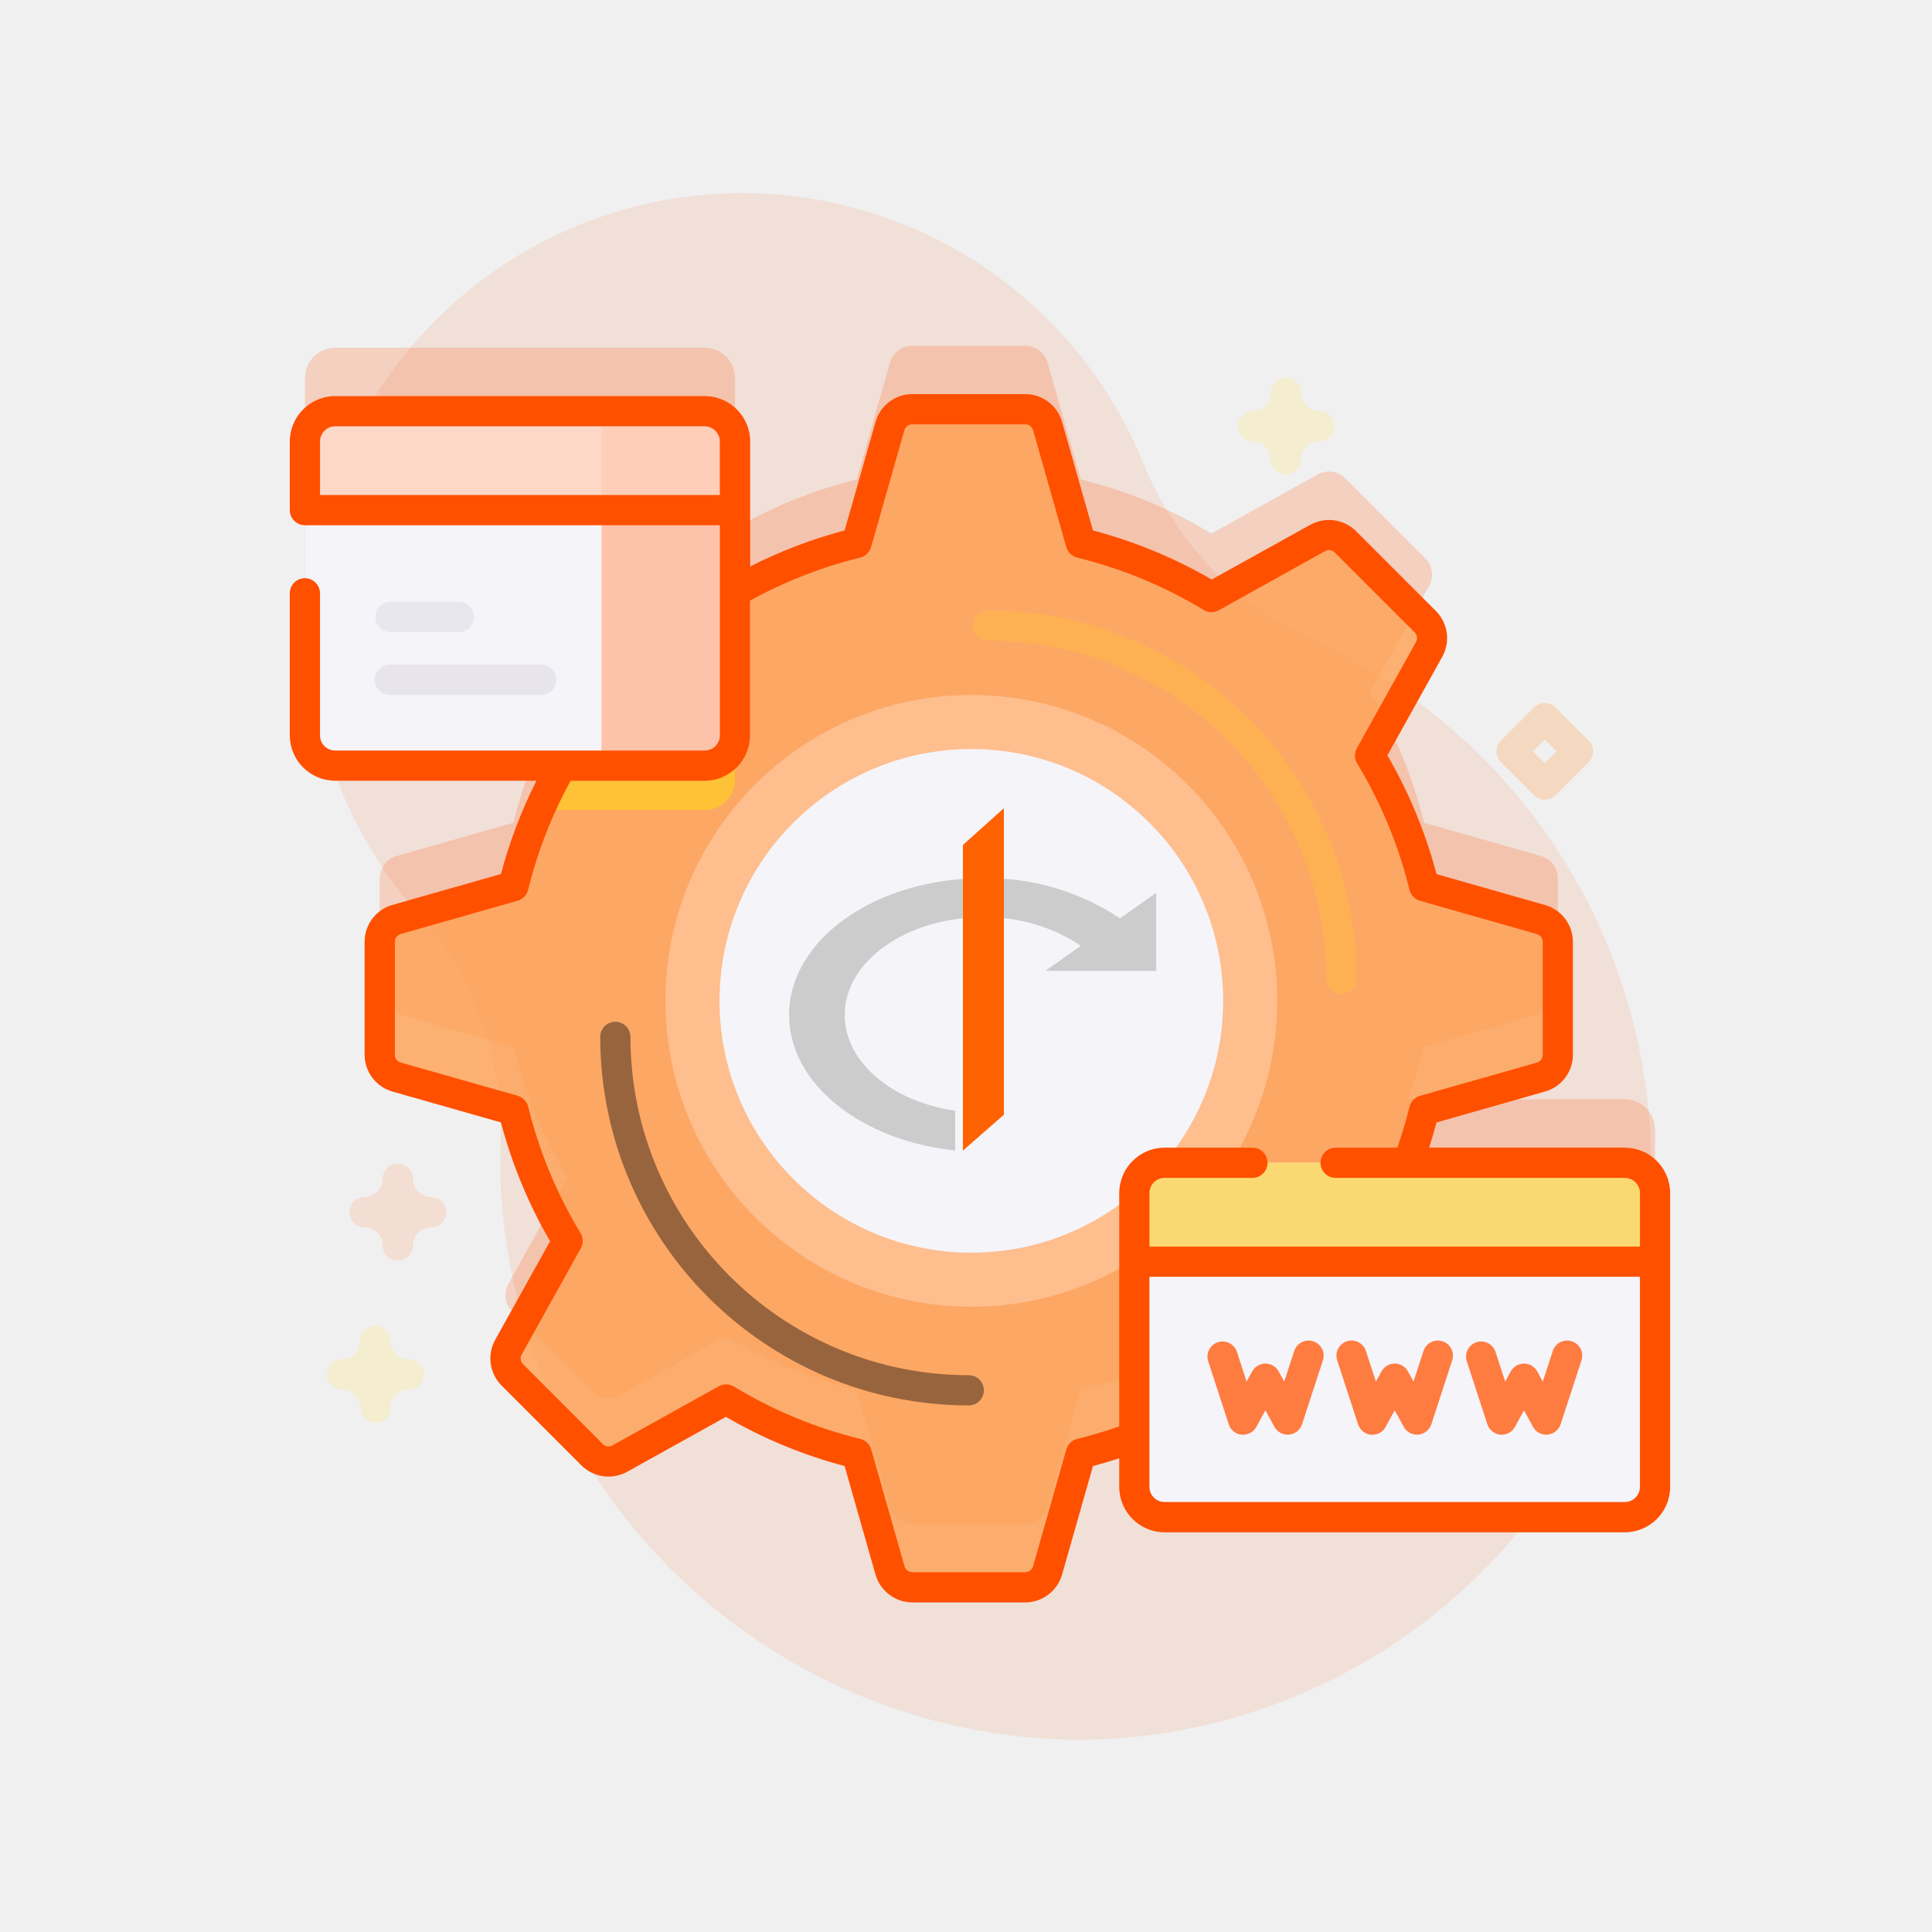
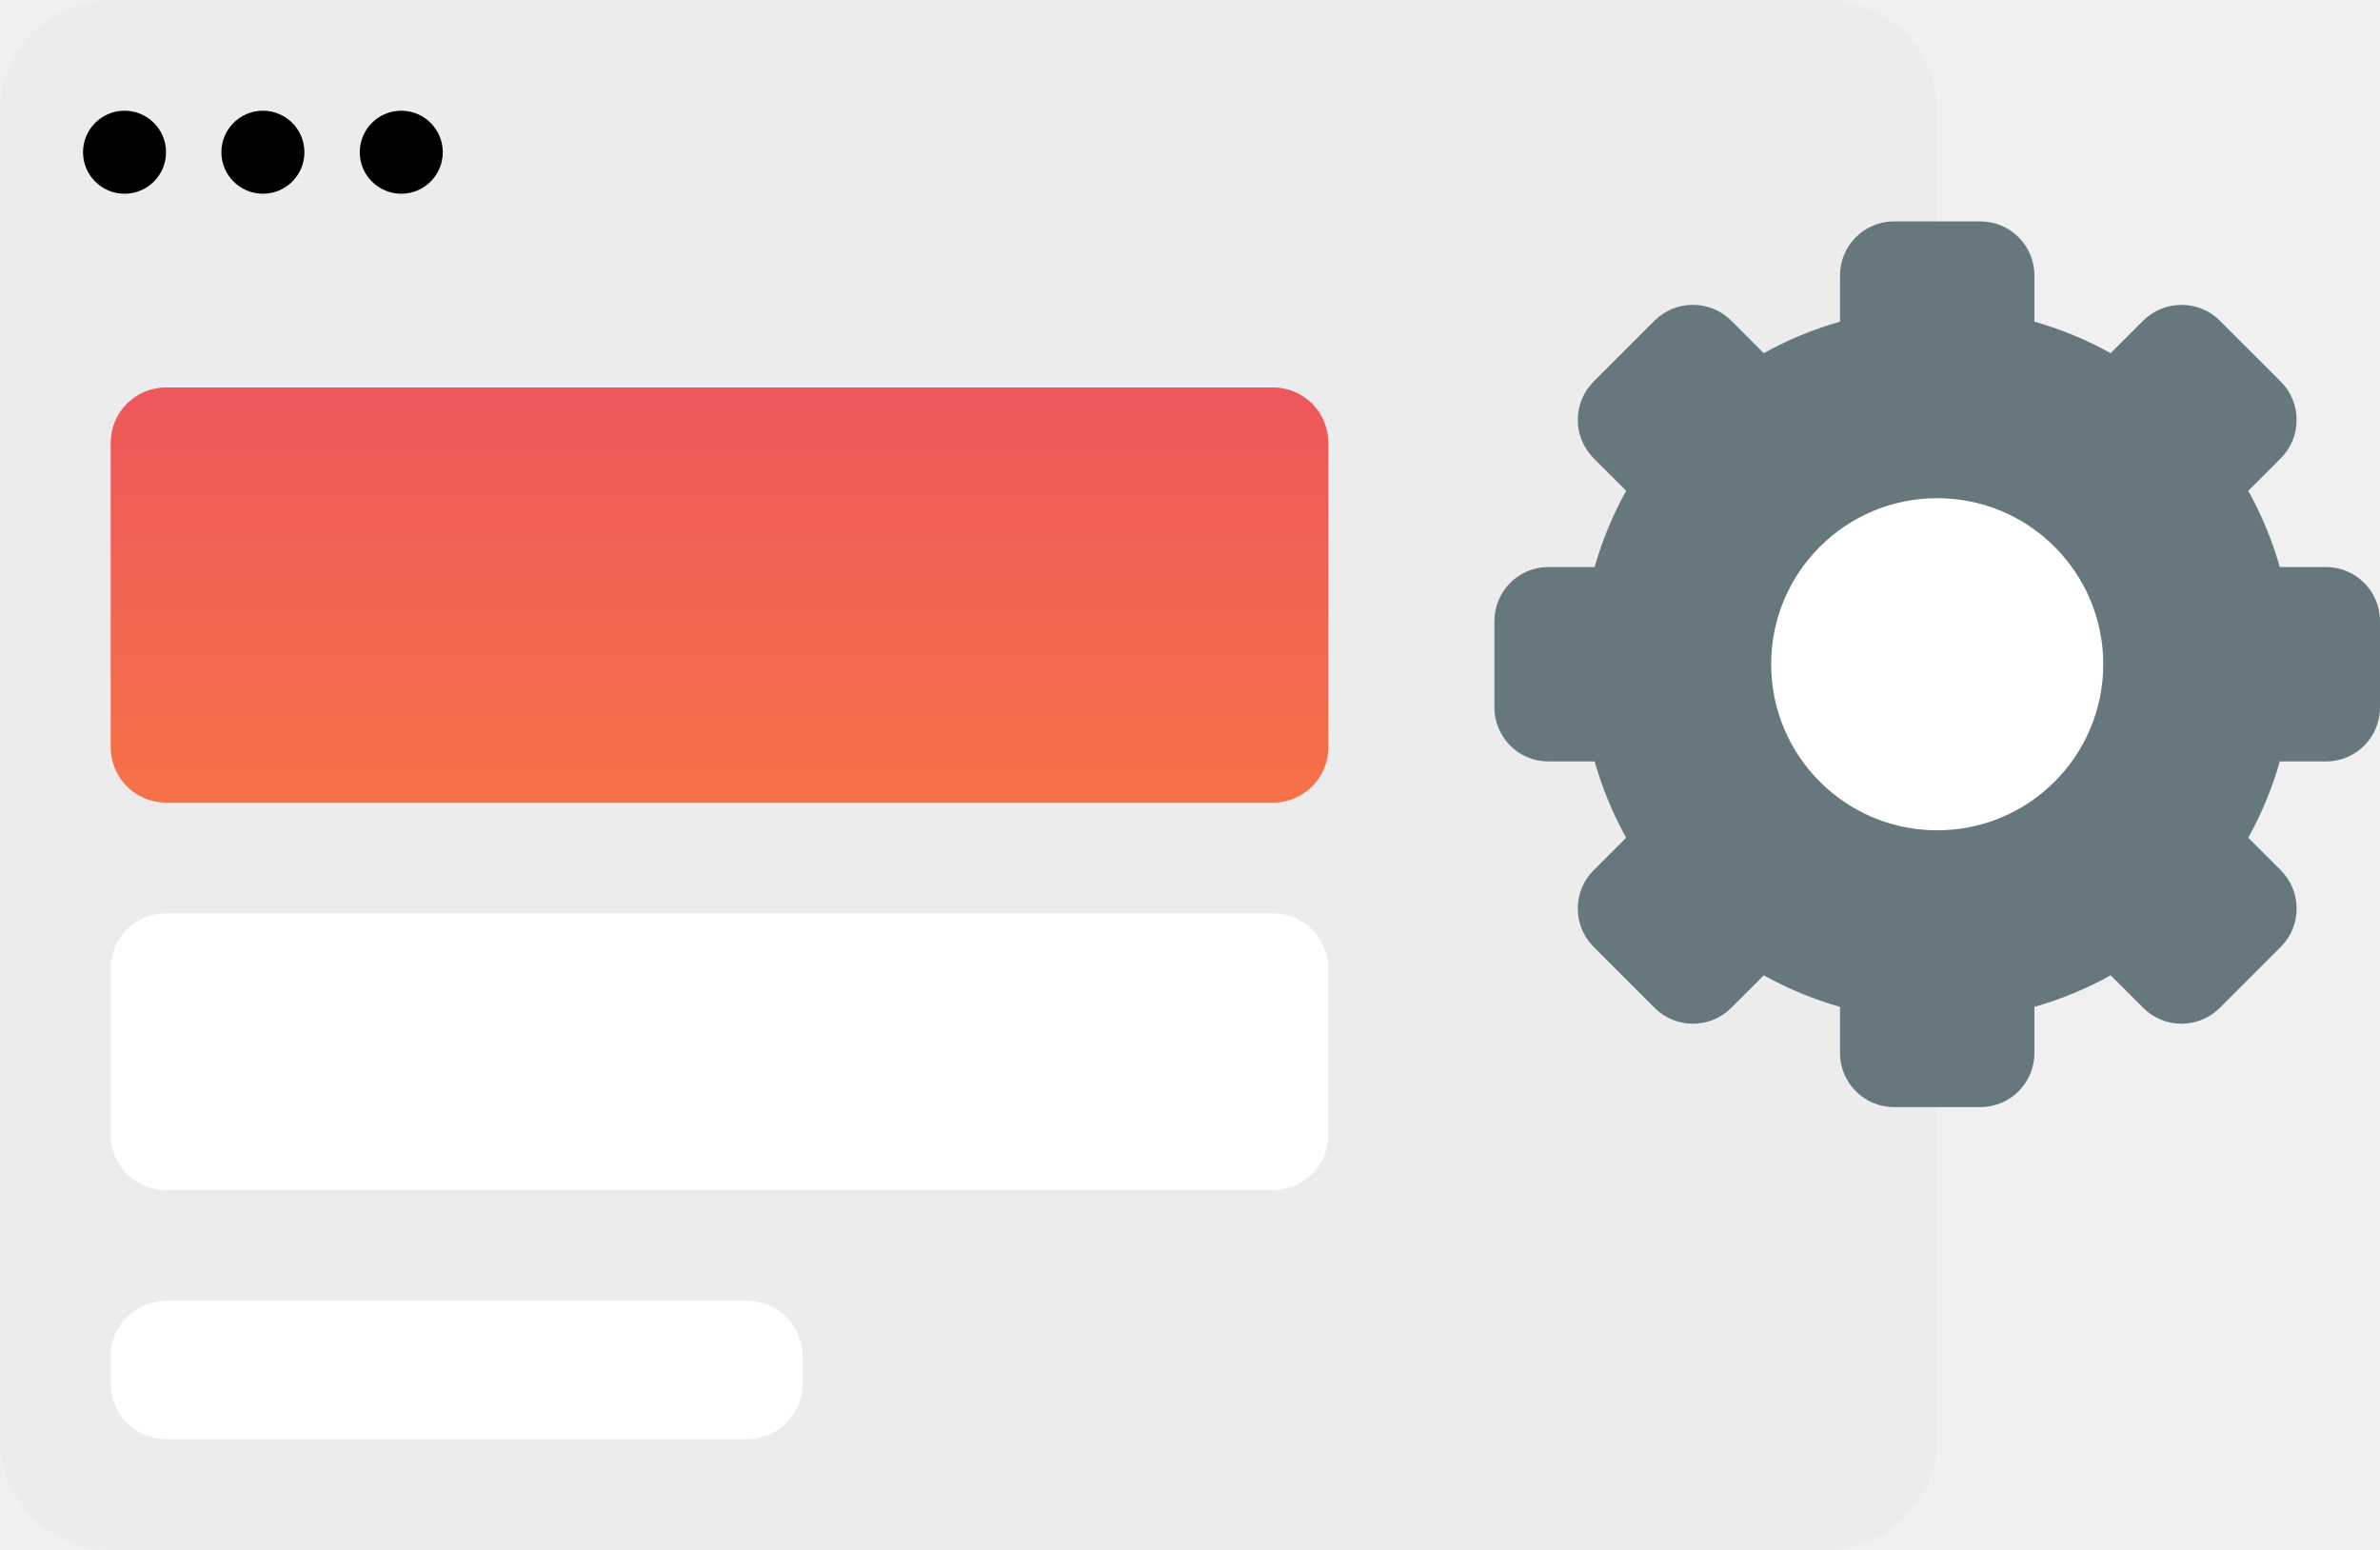
- <svg xmlns="http://www.w3.org/2000/svg" version="1.1" id="oidc-web-app-template-illustration" class="icon" width="100" height="100" viewBox="-15 -10 100 100">
-   <g id="oidc-web-app-illustration" transform="translate(-27.528 0)">
-     <path id="Path_36" class="path fill primary" d="M77.081,13.971A22.416,22.416,0,1,0,39.587,37.334a17.011,17.011,0,0,1,4.225,11.925q-.029.871-.008,1.754A30.189,30.189,0,0,0,73.592,80.056,29.783,29.783,0,0,0,85.9,23.16,17.2,17.2,0,0,1,77.081,13.971Z" transform="translate(-5.375 0)" fill="#ff5000" opacity="0.1" />
-     <path id="Path_37" class="path fill primary" d="M100.844,89.5H89.618a24.118,24.118,0,0,0,.838-2.712l6.052-1.724a1.2,1.2,0,0,0,.87-1.153V78.066a1.2,1.2,0,0,0-.87-1.153L90.456,75.19a24.123,24.123,0,0,0-2.8-6.761l3.061-5.5a1.2,1.2,0,0,0-.2-1.43l-4.136-4.136a1.2,1.2,0,0,0-1.43-.2l-5.5,3.061a24.123,24.123,0,0,0-6.761-2.8l-1.724-6.052a1.2,1.2,0,0,0-1.153-.87H63.965a1.2,1.2,0,0,0-1.153.87l-1.724,6.052a24.11,24.11,0,0,0-6.3,2.533V52.173a1.567,1.567,0,0,0-1.567-1.567H34.1a1.567,1.567,0,0,0-1.567,1.567v15.21A1.567,1.567,0,0,0,34.1,68.95H45.82a24.111,24.111,0,0,0-2.5,6.24l-6.052,1.724a1.2,1.2,0,0,0-.87,1.153v5.849a1.2,1.2,0,0,0,.87,1.153l6.052,1.724a24.124,24.124,0,0,0,2.8,6.761l-3.061,5.5a1.2,1.2,0,0,0,.2,1.43l4.136,4.136a1.2,1.2,0,0,0,1.43.2l5.5-3.061a24.124,24.124,0,0,0,6.761,2.8l1.724,6.052a1.2,1.2,0,0,0,1.153.87h5.849a1.2,1.2,0,0,0,1.153-.87l1.724-6.052a24.1,24.1,0,0,0,2.77-.861v2.584a1.567,1.567,0,0,0,1.567,1.567h23.817a1.567,1.567,0,0,0,1.567-1.567V91.071a1.567,1.567,0,0,0-1.567-1.567Z" transform="translate(-4.218 -42.605)" fill="#ff5000" opacity="0.2" />
-     <path id="Path_38" class="path fill primary" d="M118.267,104.915V99.066a1.2,1.2,0,0,0-.87-1.153l-6.053-1.724a24.123,24.123,0,0,0-2.8-6.761l3.061-5.5a1.2,1.2,0,0,0-.2-1.43l-4.136-4.136a1.2,1.2,0,0,0-1.43-.2l-5.5,3.061a24.123,24.123,0,0,0-6.761-2.8l-1.724-6.052A1.2,1.2,0,0,0,90.7,71.5H84.852a1.2,1.2,0,0,0-1.153.87l-1.724,6.052a24.123,24.123,0,0,0-6.761,2.8l-5.5-3.061a1.2,1.2,0,0,0-1.43.2L64.149,82.5a1.2,1.2,0,0,0-.2,1.43l3.061,5.5a24.123,24.123,0,0,0-2.8,6.761l-6.052,1.724a1.2,1.2,0,0,0-.87,1.153v5.849a1.2,1.2,0,0,0,.87,1.153l6.052,1.724a24.124,24.124,0,0,0,2.8,6.761l-3.061,5.5a1.2,1.2,0,0,0,.2,1.43l4.136,4.136a1.2,1.2,0,0,0,1.43.2l5.5-3.061a24.124,24.124,0,0,0,6.761,2.8L83.7,131.61a1.2,1.2,0,0,0,1.153.87H90.7a1.2,1.2,0,0,0,1.153-.87l1.724-6.052a24.123,24.123,0,0,0,6.761-2.8l5.5,3.061a1.2,1.2,0,0,0,1.43-.2l4.136-4.136a1.2,1.2,0,0,0,.2-1.43l-3.061-5.5a24.123,24.123,0,0,0,2.8-6.761l6.052-1.724a1.2,1.2,0,0,0,.87-1.153Z" transform="translate(-25.106 -60.321)" fill="#ffa052" opacity="0.8" />
-     <path id="Path_39" class="path fill primary" d="M110.811,116.086v9.735a1.567,1.567,0,0,1-1.567,1.567h-8.567a24.282,24.282,0,0,1,1.468-2.825l-3.062-5.5a1.2,1.2,0,0,1,.2-1.431l4.136-4.136a1.2,1.2,0,0,1,1.431-.2l5.5,3.062c.152-.092.306-.183.461-.272Z" transform="translate(-60.24 -95.454)" fill="#ffc136" />
-     <circle id="Ellipse_1" class="path fill primary" cx="15.832" cy="15.832" r="15.832" transform="translate(46.973 25.972)" fill="#ffd5b8" opacity="0.5" />
-     <circle id="Ellipse_2" cx="13.034" cy="13.034" r="13.034" transform="translate(49.771 28.77)" fill="#f5f4f9" />
-     <path id="Path_40" class="path fill primary" d="M149.363,281.357a19.1,19.1,0,0,1-19.076-19.076.782.782,0,0,1,1.564,0,17.532,17.532,0,0,0,17.512,17.512.782.782,0,1,1,0,1.564Z" transform="translate(-86.692 -218.612)" fill="#0" opacity="0.4" />
-     <path id="Path_41" class="path fill primary" d="M266.363,164.357a.782.782,0,0,1-.782-.782,17.532,17.532,0,0,0-17.512-17.512.782.782,0,1,1,0-1.564,19.1,19.1,0,0,1,19.076,19.076A.782.782,0,0,1,266.363,164.357Z" transform="translate(-184.398 -122.906)" fill="#ffc136" opacity="0.4" />
-     <g id="Group_10" transform="translate(28.31 11.284)">
-       <path id="Path_45" d="M53.221,90.513H34.1a1.567,1.567,0,0,1-1.567-1.567V73.735A1.567,1.567,0,0,1,34.1,72.168H53.221a1.567,1.567,0,0,1,1.567,1.567v15.21A1.567,1.567,0,0,1,53.221,90.513Z" transform="translate(-32.528 -72.168)" fill="#f5f4f9" />
-     </g>
-     <path id="Path_46" class="path fill primary" d="M136.054,72.168h-5.341V90.513h5.341a1.567,1.567,0,0,0,1.567-1.567V73.735A1.567,1.567,0,0,0,136.054,72.168Z" transform="translate(-87.051 -60.884)" fill="#ffae89" opacity="0.7" />
-     <path id="Path_47" class="path fill primary" d="M54.789,77.288V73.735a1.567,1.567,0,0,0-1.567-1.567H34.1a1.567,1.567,0,0,0-1.567,1.567v3.553Z" transform="translate(-4.218 -60.884)" fill="#ffd1bc" opacity="0.8" />
-     <path id="Path_48" class="path fill primary" d="M64.4,157.634H56.628a.784.784,0,1,1,0-1.567H64.4a.784.784,0,1,1,0,1.567Z" transform="translate(-23.889 -131.664)" fill="#ddd9e4" opacity="0.6" />
-     <path id="Path_49" class="path fill primary" d="M60.17,136.83H56.628a.783.783,0,1,1,0-1.567H60.17a.783.783,0,1,1,0,1.567Z" transform="translate(-23.889 -114.113)" fill="#ddd9e4" opacity="0.5" />
-     <path id="Path_50" d="M332.486,339.29H308.669a1.567,1.567,0,0,1-1.567-1.567v-15.21a1.567,1.567,0,0,1,1.567-1.567h23.817a1.567,1.567,0,0,1,1.567,1.567v15.21A1.567,1.567,0,0,1,332.486,339.29Z" transform="translate(-235.86 -270.762)" fill="#f5f4f9" />
-     <path id="Path_51" class="path fill primary" d="M334.053,326.065v-3.553a1.567,1.567,0,0,0-1.567-1.567H308.669a1.567,1.567,0,0,0-1.567,1.567v3.553Z" transform="translate(-235.86 -270.762)" fill="#fdd250" opacity="0.8" />
-     <path id="Path_52" class="path fill primary" d="M96.626,105.5H86.5c.139-.43.269-.865.384-1.3l5.62-1.6a1.989,1.989,0,0,0,1.438-1.9V94.848a1.989,1.989,0,0,0-1.438-1.9l-5.62-1.6A24.878,24.878,0,0,0,84.339,85.2l2.843-5.106a1.988,1.988,0,0,0-.33-2.363l-4.136-4.136a1.988,1.988,0,0,0-2.364-.33L75.245,76.1A24.88,24.88,0,0,0,69.1,73.559l-1.6-5.62A1.988,1.988,0,0,0,65.6,66.5H59.746a1.989,1.989,0,0,0-1.9,1.438l-1.6,5.62a24.917,24.917,0,0,0-4.889,1.865v-6.47A2.352,2.352,0,0,0,49,66.605H29.877a2.352,2.352,0,0,0-2.349,2.349v3.553a.782.782,0,0,0,.782.782H49.789V84.164A.786.786,0,0,1,49,84.95H29.877a.786.786,0,0,1-.786-.786V76.813a.782.782,0,0,0-1.564,0v7.351a2.352,2.352,0,0,0,2.349,2.349H40.293a24.919,24.919,0,0,0-1.836,4.829l-5.62,1.6a1.988,1.988,0,0,0-1.438,1.9V100.7a1.989,1.989,0,0,0,1.438,1.9l5.62,1.6A24.883,24.883,0,0,0,41,110.347l-2.843,5.107a1.988,1.988,0,0,0,.33,2.363l4.136,4.136a1.988,1.988,0,0,0,2.364.33L50.1,119.44a24.881,24.881,0,0,0,6.145,2.546l1.6,5.62a1.989,1.989,0,0,0,1.9,1.438H65.6a1.989,1.989,0,0,0,1.9-1.438l1.6-5.62c.456-.121.91-.257,1.359-.4v1.48a2.352,2.352,0,0,0,2.349,2.349H96.626a2.352,2.352,0,0,0,2.349-2.349v-15.21a2.352,2.352,0,0,0-2.349-2.349ZM29.092,71.725V68.954a.786.786,0,0,1,.786-.786H49a.786.786,0,0,1,.786.786v2.771Zm39.194,48.855a.782.782,0,0,0-.566.545L66,127.178a.419.419,0,0,1-.4.3H59.747a.418.418,0,0,1-.4-.3l-1.724-6.052a.782.782,0,0,0-.566-.545,23.328,23.328,0,0,1-6.542-2.71.782.782,0,0,0-.786-.015l-5.5,3.061a.418.418,0,0,1-.5-.069L39.6,116.712a.418.418,0,0,1-.069-.5l3.061-5.5a.782.782,0,0,0-.015-.786,23.325,23.325,0,0,1-2.71-6.542.782.782,0,0,0-.545-.566L33.266,101.1a.418.418,0,0,1-.3-.4V94.849a.418.418,0,0,1,.3-.4l6.052-1.724a.782.782,0,0,0,.545-.566,23.359,23.359,0,0,1,2.2-5.644H49a2.352,2.352,0,0,0,2.349-2.349V77.192a23.35,23.35,0,0,1,5.7-2.227.782.782,0,0,0,.566-.545l1.724-6.052a.419.419,0,0,1,.4-.3H65.6a.418.418,0,0,1,.4.3L67.72,74.42a.782.782,0,0,0,.566.545,23.333,23.333,0,0,1,6.542,2.71.781.781,0,0,0,.786.015l5.5-3.061a.418.418,0,0,1,.5.069l4.136,4.136a.418.418,0,0,1,.069.5l-3.061,5.5a.782.782,0,0,0,.015.786,23.326,23.326,0,0,1,2.71,6.542.782.782,0,0,0,.545.566l6.052,1.724a.419.419,0,0,1,.3.4V100.7a.418.418,0,0,1-.3.4l-6.052,1.724a.781.781,0,0,0-.545.566c-.175.712-.387,1.422-.629,2.116H81.658a.782.782,0,1,0,0,1.564H96.626a.786.786,0,0,1,.786.786v2.771H72.023v-2.771a.786.786,0,0,1,.786-.786h4.543a.782.782,0,0,0,0-1.564H72.809a2.352,2.352,0,0,0-2.349,2.349v12.079C69.747,120.182,69.018,120.4,68.286,120.581Zm28.34,3.268H72.809a.786.786,0,0,1-.786-.786V112.187H97.411v10.876A.786.786,0,0,1,96.626,123.849Z" transform="translate(0 -56.103)" fill="#ff5000" />
-     <path id="Path_53" class="path fill primary" d="M333.107,384.827q-.036,0-.072,0a.782.782,0,0,1-.672-.536L331.291,381a.782.782,0,0,1,1.486-.485l.51,1.561.286-.525a.782.782,0,0,1,1.373,0l.286.525.51-1.561a.782.782,0,1,1,1.486.485l-1.073,3.285a.782.782,0,0,1-1.43.131l-.466-.856-.466.856A.782.782,0,0,1,333.107,384.827Z" transform="translate(-256.234 -320.565)" fill="#ff7c41" />
-     <path id="Path_54" class="path fill primary" d="M375.909,384.827q-.036,0-.072,0a.782.782,0,0,1-.672-.536L374.092,381a.782.782,0,1,1,1.486-.485l.51,1.561.286-.525a.782.782,0,0,1,1.374,0l.286.525.51-1.561a.782.782,0,1,1,1.486.485l-1.073,3.285a.782.782,0,0,1-1.43.131l-.466-.856-.466.856A.782.782,0,0,1,375.909,384.827Z" transform="translate(-292.343 -320.565)" fill="#ff7c41" />
-     <path id="Path_55" class="path fill primary" d="M421.015,384.827a.782.782,0,0,1-.686-.408l-.466-.856-.466.856a.782.782,0,0,1-1.43-.131L416.894,381a.782.782,0,0,1,1.486-.485l.51,1.561.286-.525a.782.782,0,0,1,1.373,0l.286.525.51-1.561a.782.782,0,1,1,1.486.485l-1.073,3.285a.782.782,0,0,1-.672.536C421.063,384.826,421.039,384.827,421.015,384.827Z" transform="translate(-328.453 -320.565)" fill="#ff7c41" />
-     <path id="Path_56" class="path fill primary" d="M429.47,173.781a.78.78,0,0,1-.553-.229l-1.719-1.719a.782.782,0,0,1,0-1.106l1.719-1.719a.782.782,0,0,1,1.106,0l1.719,1.719a.782.782,0,0,1,0,1.106l-1.719,1.719A.78.78,0,0,1,429.47,173.781Zm-.613-2.5.613.613.613-.613-.613-.613Z" transform="translate(-336.985 -142.39)" fill="#ffa052" opacity="0.3" />
-     <path id="Path_57" class="path fill primary" d="M343.792,66.091a.782.782,0,0,1-.782-.782.943.943,0,0,0-.942-.942.782.782,0,1,1,0-1.564.943.943,0,0,0,.942-.942.782.782,0,1,1,1.564,0,.943.943,0,0,0,.942.942.782.782,0,0,1,0,1.564.943.943,0,0,0-.942.942A.782.782,0,0,1,343.792,66.091Z" transform="translate(-264.7 -51.529)" fill="#ffe783" opacity="0.3" />
-     <path id="Path_58" class="path fill primary" d="M49.769,326.306a.782.782,0,0,1-.782-.782.943.943,0,0,0-.942-.942.782.782,0,0,1,0-1.564.943.943,0,0,0,.942-.942.782.782,0,1,1,1.564,0,.943.943,0,0,0,.942.942.782.782,0,0,1,0,1.564.943.943,0,0,0-.942.942A.782.782,0,0,1,49.769,326.306Z" transform="translate(-16.65 -271.058)" fill="#ffb18d" opacity="0.3" />
-     <path id="Path_59" class="path fill primary" d="M42.326,380.017a.782.782,0,0,1-.782-.782.943.943,0,0,0-.942-.942.782.782,0,0,1,0-1.564.943.943,0,0,0,.942-.942.782.782,0,1,1,1.564,0,.943.943,0,0,0,.942.942.782.782,0,0,1,0,1.564.943.943,0,0,0-.942.942A.782.782,0,0,1,42.326,380.017Z" transform="translate(-10.371 -316.37)" fill="#ffe783" opacity="0.3" />
-     <g id="oidc-logo" transform="translate(53.367 31.829)">
-       <g id="g2202">
-         <path id="path2204" d="M-8214.3,9812.024a12.369,12.369,0,0,0-7.083-2.08c-5.551,0-10.045,3.168-10.045,7.076,0,3.578,3.745,6.514,8.6,7.018v-2.059c-3.27-.468-5.72-2.508-5.72-4.959,0-2.779,3.2-5.054,7.167-5.054a8.854,8.854,0,0,1,5.056,1.476l-1.838,1.3h5.737V9810.7Z" transform="translate(8231.432 -9806.318)" fill="#ccc" />
-         <path id="path2206" d="M-5335.867,8154.782V8170.6l2.12-1.853v-15.868Z" transform="translate(5344.869 -8152.877)" fill="#ff6200" />
-       </g>
-     </g>
-   </g>
+ <svg xmlns="http://www.w3.org/2000/svg" id="oidc-web-app-template-illustration" class="icon" width="86" height="56" viewBox="0 0 86 56" fill="none">
+   <rect width="70" height="56" rx="4" fill="#ECECEC" />
+   <path d="M4 16C4 14.895 4.895 14 6 14H46C47.105 14 48 14.895 48 16V27C48 28.105 47.105 29 46 29H6C4.895 29 4 28.105 4 27V16Z" fill="url(#paint0_linear_927_10474)" />
+   <path d="M3 5.5C3 4.672 3.672 4 4.5 4V4C5.328 4 6 4.672 6 5.5V5.5C6 6.328 5.328 7 4.5 7V7C3.672 7 3 6.328 3 5.5V5.5Z" fill="black" />
+   <path d="M8 5.5C8 4.672 8.672 4 9.5 4V4C10.328 4 11 4.672 11 5.5V5.5C11 6.328 10.328 7 9.5 7V7C8.672 7 8 6.328 8 5.5V5.5Z" fill="black" />
+   <path d="M13 5.5C13 4.672 13.672 4 14.5 4V4C15.328 4 16 4.672 16 5.5V5.5C16 6.328 15.328 7 14.5 7V7C13.672 7 13 6.328 13 5.5V5.5Z" fill="black" />
+   <path d="M48 41C48 42.105 47.105 43 46 43L6 43C4.895 43 4 42.105 4 41L4 35C4 33.895 4.895 33 6 33L46 33C47.105 33 48 33.895 48 35L48 41Z" fill="white" />
+   <path d="M29 50C29 51.105 28.105 52 27 52L6 52C4.895 52 4 51.105 4 50L4 49C4 47.895 4.895 47 6 47L27 47C28.105 47 29 47.895 29 49L29 50Z" fill="white" />
+   <path d="M82.379 20.488H84.049C85.126 20.488 86 21.362 86 22.439V25.561C86 26.638 85.126 27.512 84.049 27.512L82.379 27.512C82.106 28.473 81.723 29.401 81.239 30.268L82.418 31.446C82.784 31.821 82.987 32.305 82.987 32.828C82.987 33.35 82.785 33.842 82.418 34.209L80.209 36.417C79.444 37.175 78.211 37.182 77.446 36.417L76.268 35.239C75.401 35.723 74.473 36.105 73.512 36.379V38.049C73.512 39.126 72.638 40 71.561 40H68.439C67.362 40 66.488 39.126 66.488 38.049V36.379C65.528 36.105 64.599 35.723 63.733 35.239L62.554 36.417C61.789 37.182 60.548 37.175 59.791 36.417L57.583 34.209C57.216 33.842 57.013 33.35 57.013 32.828C57.013 32.305 57.216 31.813 57.583 31.446L58.761 30.268C58.277 29.401 57.895 28.473 57.621 27.512H55.951C54.874 27.512 54 26.638 54 25.561V22.439C54 21.362 54.874 20.488 55.951 20.488L57.621 20.488C57.895 19.527 58.277 18.599 58.761 17.732L57.582 16.554C57.216 16.179 57.013 15.695 57.013 15.172C57.013 14.65 57.215 14.158 57.582 13.791L59.791 11.582C60.556 10.825 61.789 10.825 62.554 11.582L63.732 12.761C64.599 12.277 65.527 11.895 66.488 11.621V9.951C66.488 8.874 67.362 8 68.439 8H71.561C72.638 8 73.512 8.874 73.512 9.951V11.621C74.472 11.895 75.401 12.277 76.267 12.761L77.446 11.583C78.211 10.826 79.452 10.826 80.209 11.583L82.418 13.791C82.784 14.158 82.987 14.65 82.987 15.173C82.987 15.696 82.784 16.187 82.418 16.554L81.239 17.733C81.723 18.599 82.106 19.528 82.379 20.488Z" fill="#67777E" />
+   <circle cx="70" cy="24" r="6" fill="white" />
+   <defs>
+     <linearGradient id="paint0_linear_927_10474" x1="26" y1="14" x2="26" y2="29" gradientUnits="userSpaceOnUse">
+       <stop stop-color="#EE575C" />
+       <stop offset="1" stop-color="#F67147" />
+     </linearGradient>
+   </defs>
</svg>
